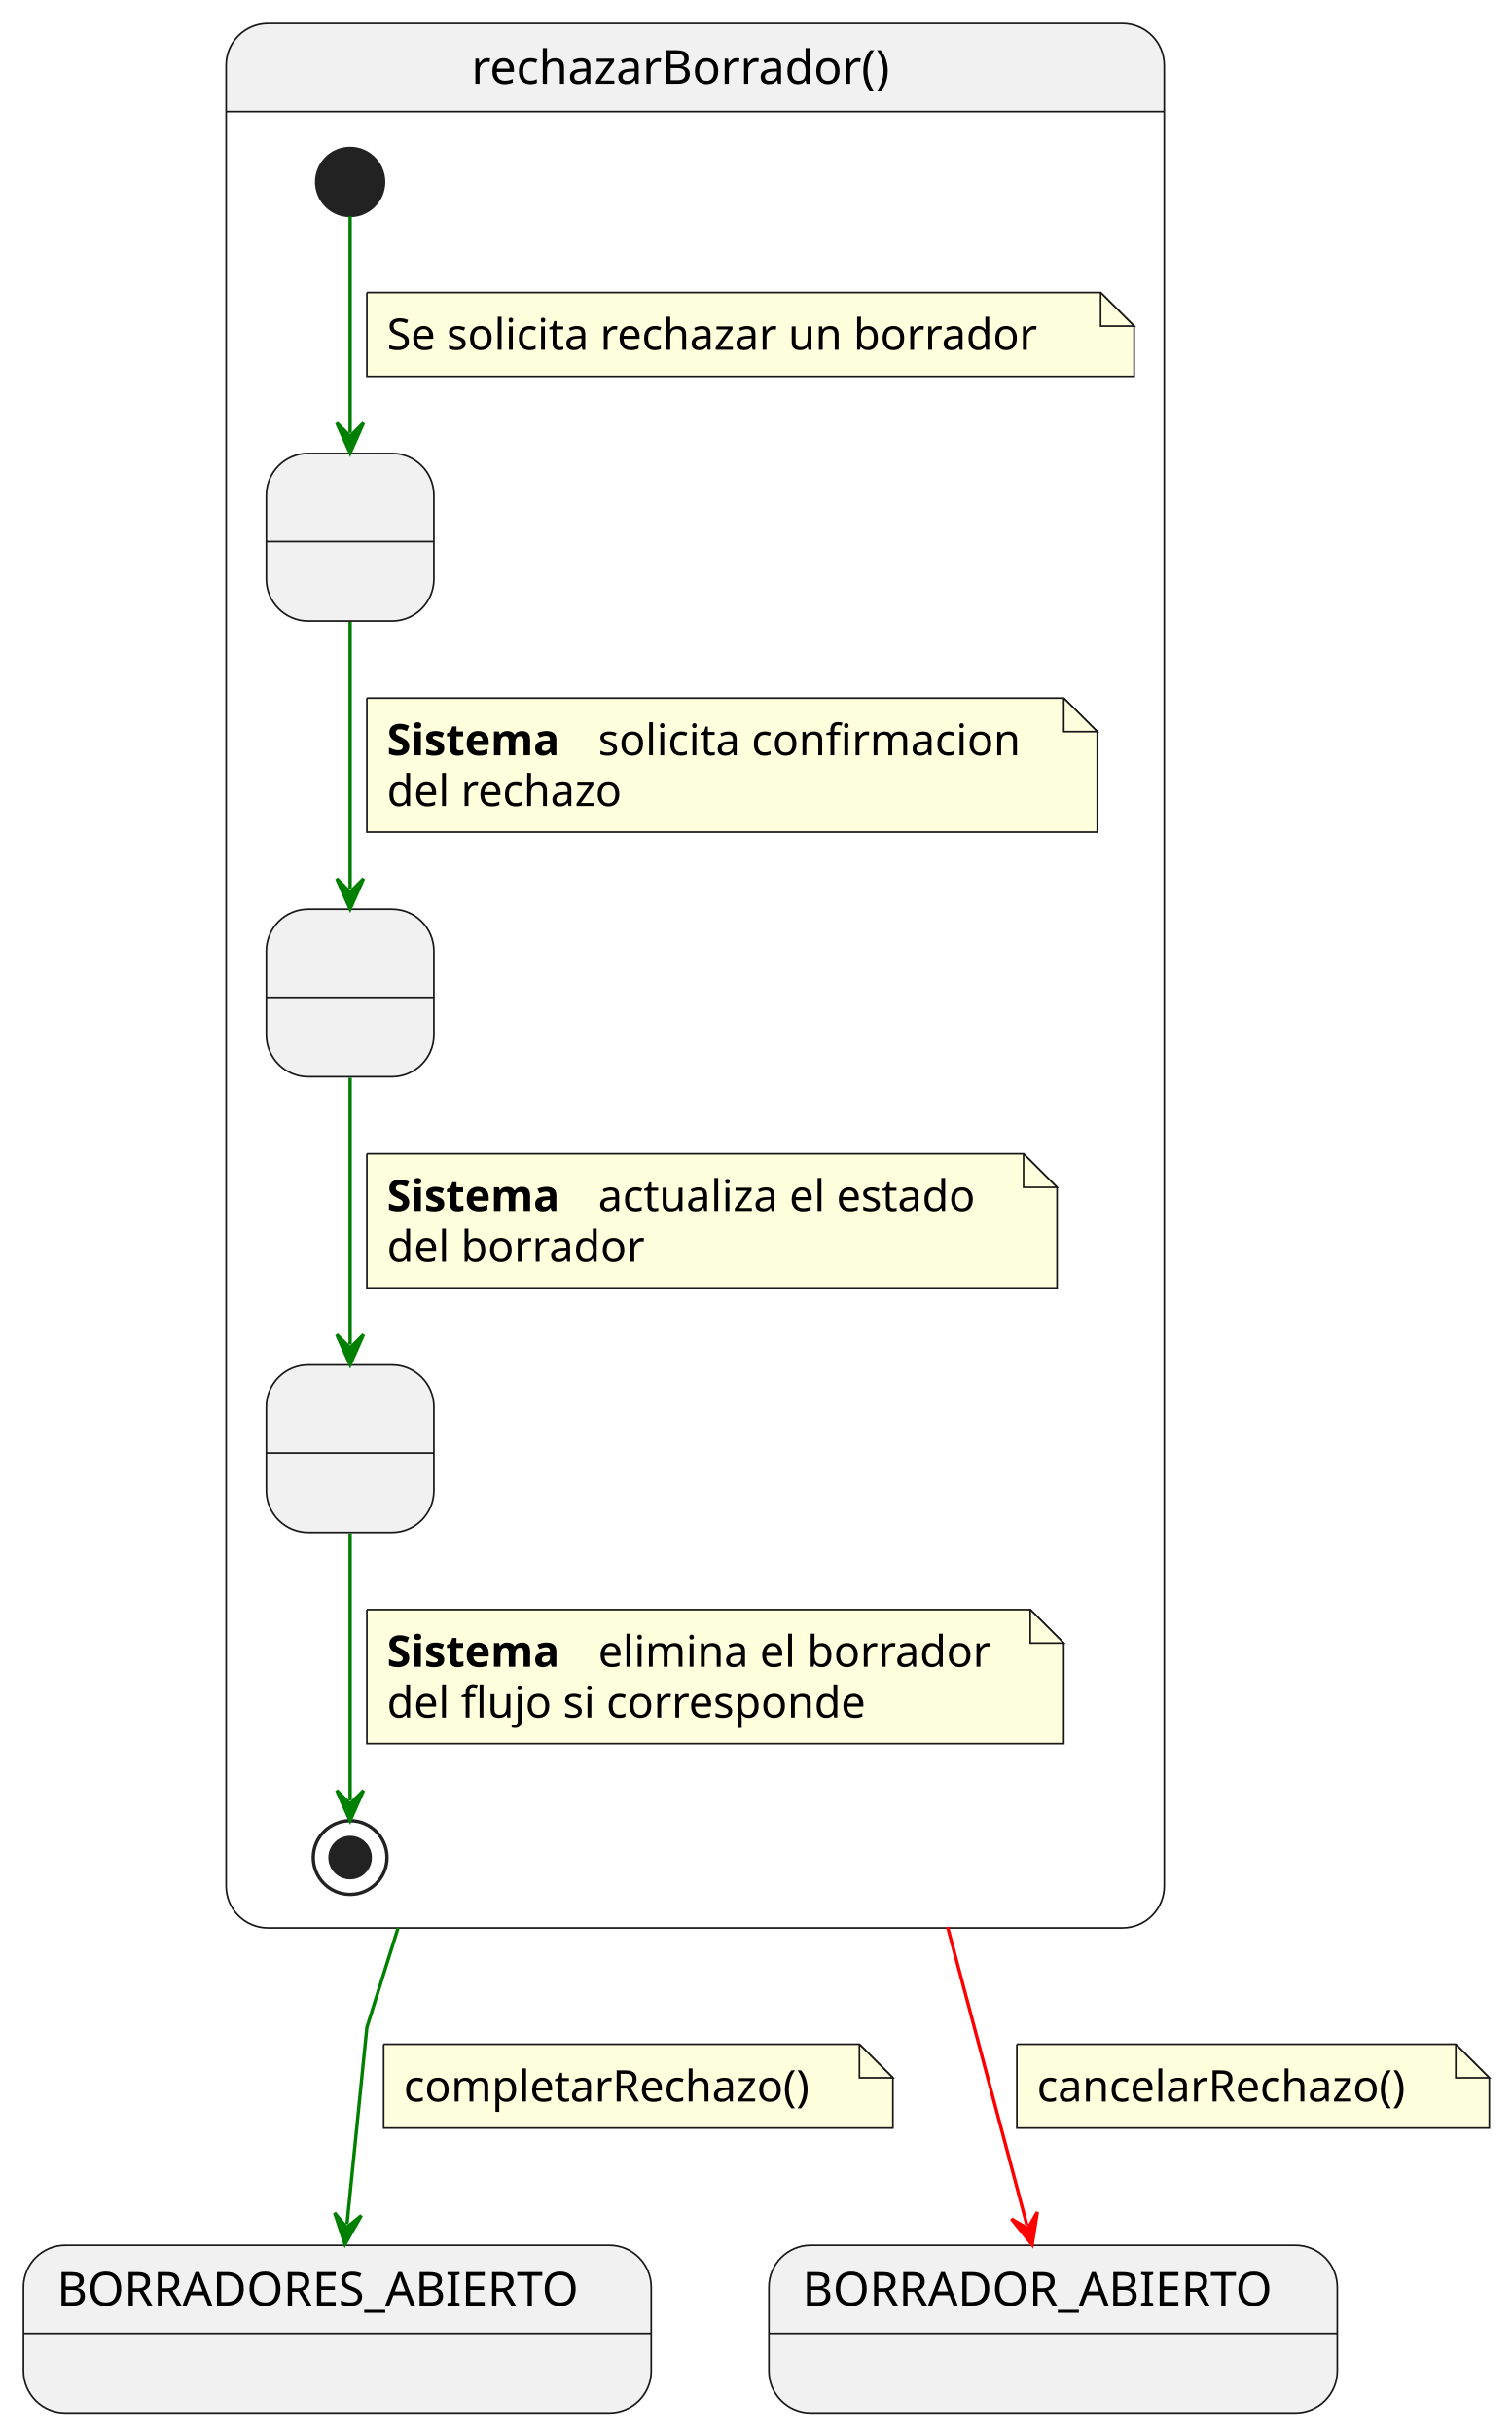
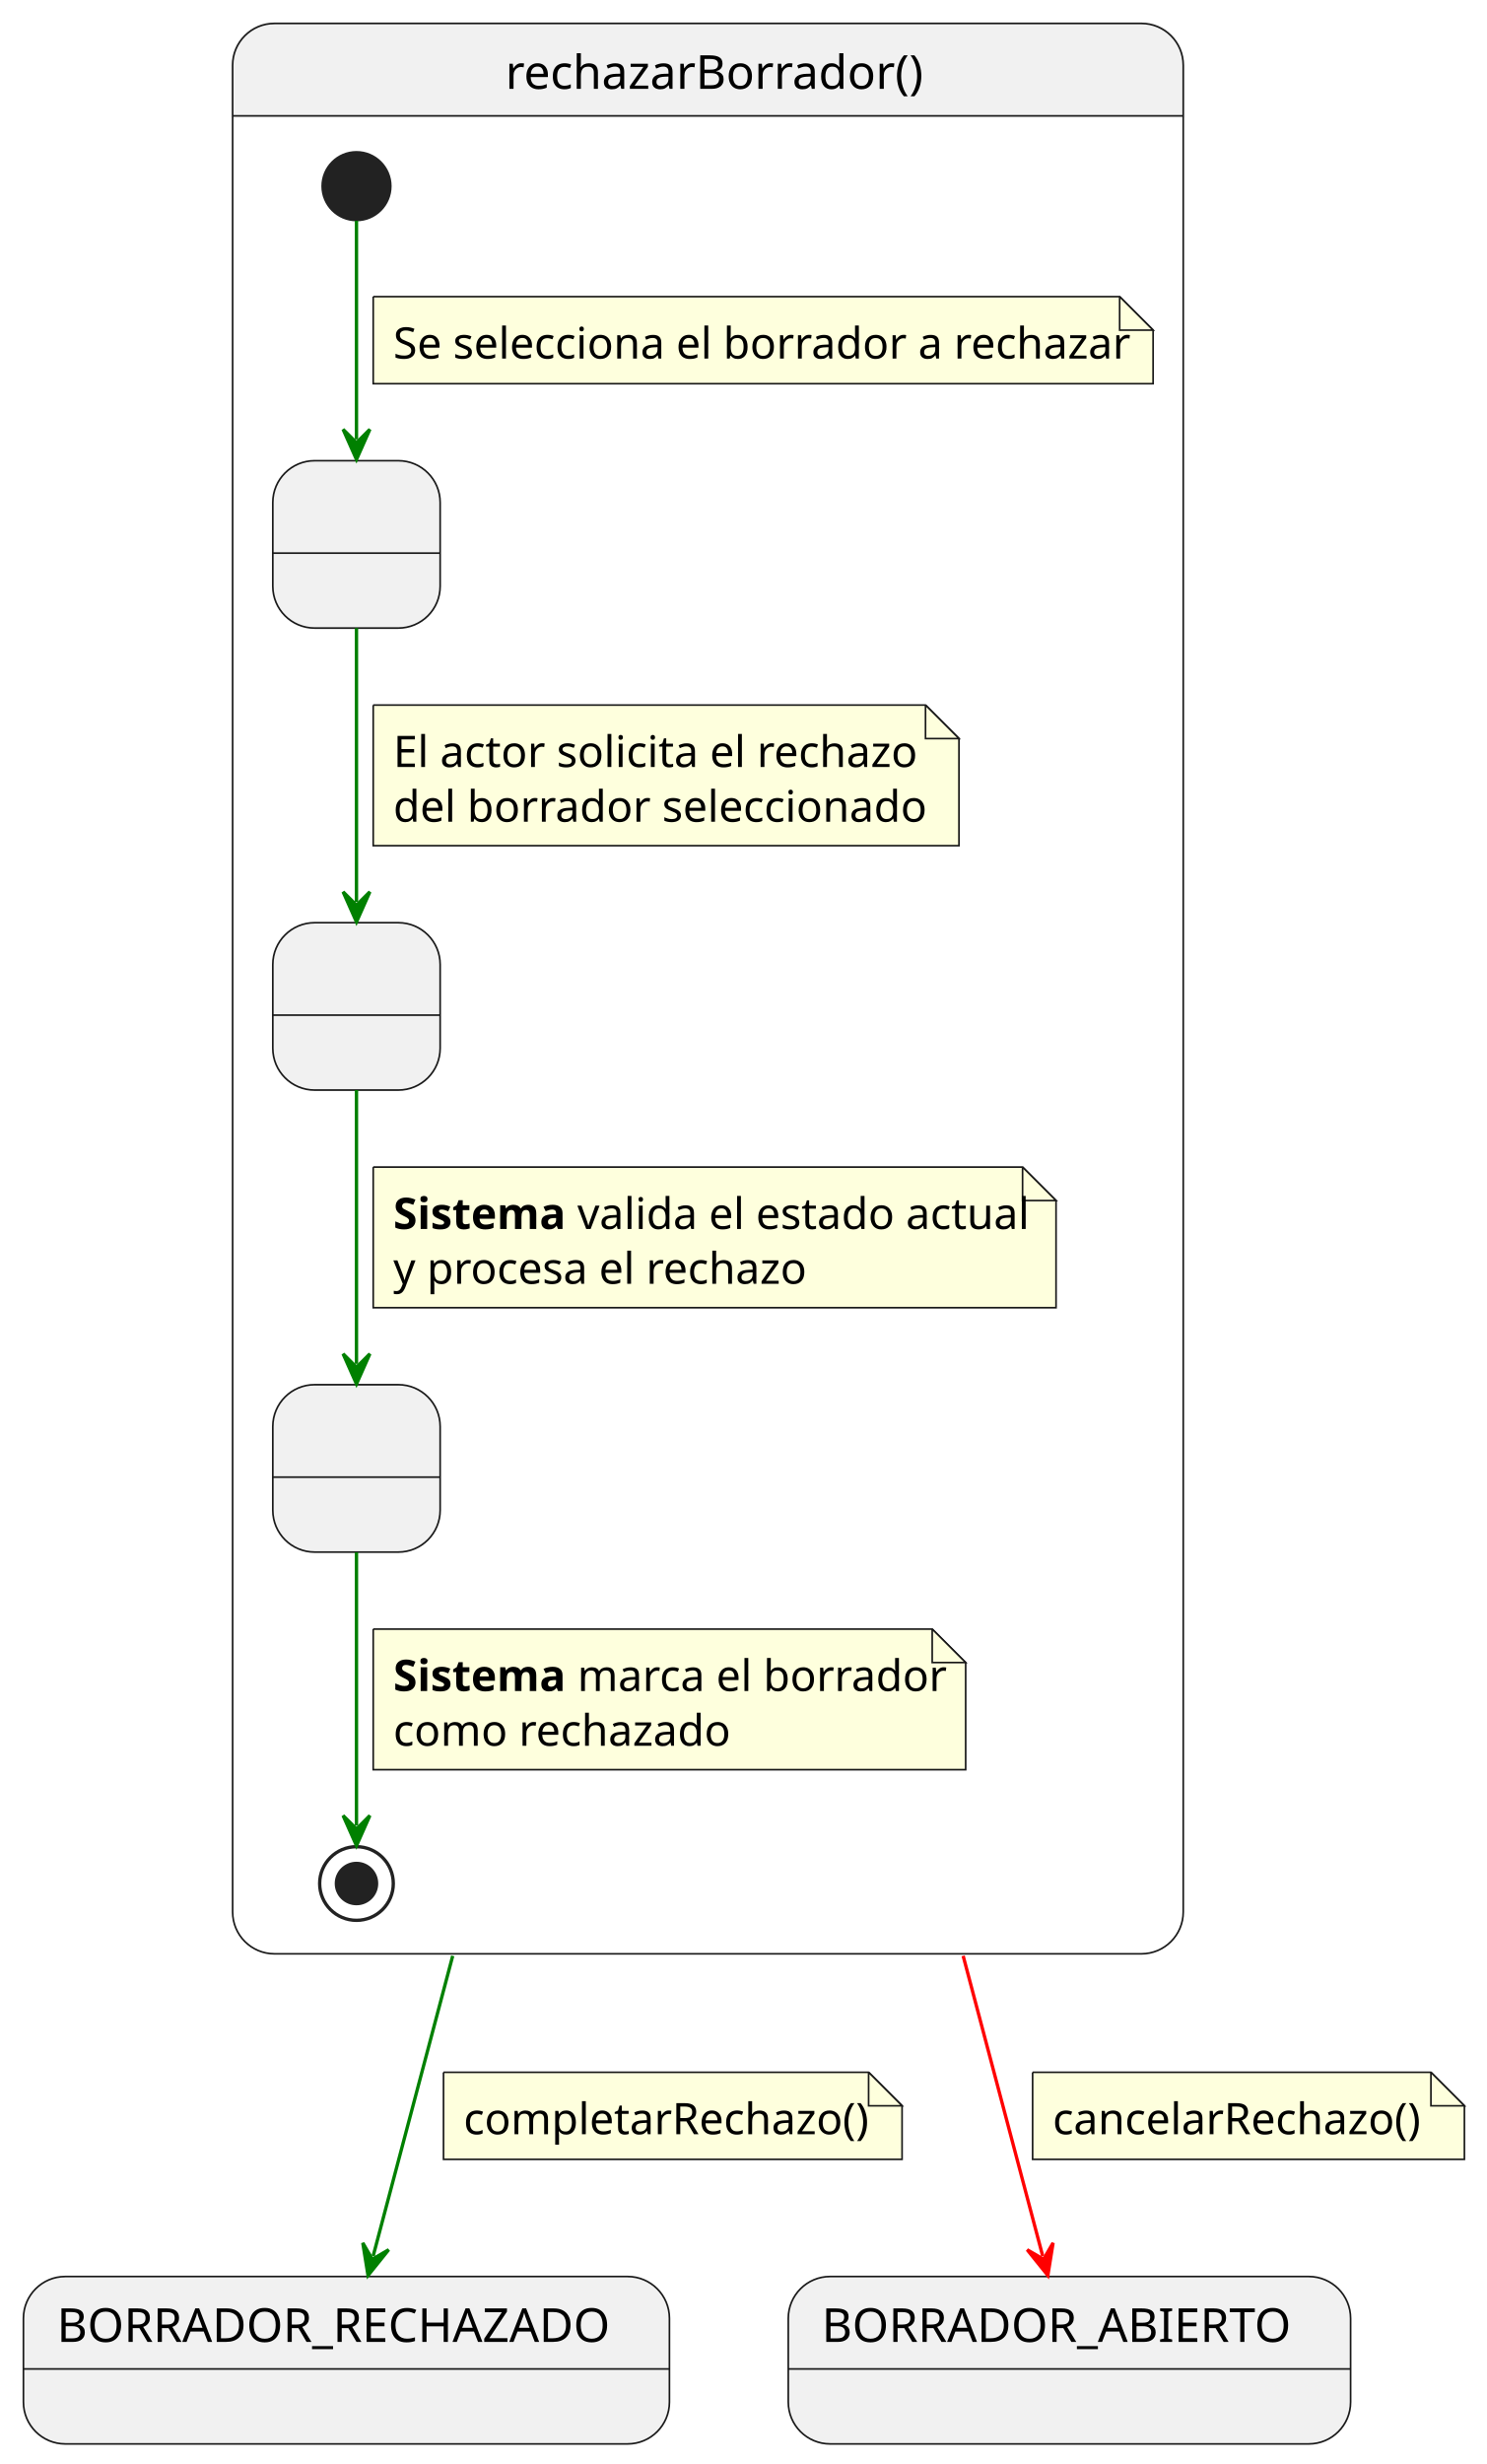
- <svg xmlns="http://www.w3.org/2000/svg" contentStyleType="text/css" data-diagram-type="STATE" height="726px" preserveAspectRatio="none" style="width:451px;height:726px;background:#FFFFFF;" version="1.1" viewBox="0 0 451 726" width="451px" zoomAndPan="magnify">
+ <svg xmlns="http://www.w3.org/2000/svg" contentStyleType="text/css" height="736px" preserveAspectRatio="none" style="width:444px;height:736px;background:#FFFFFF;" version="1.1" viewBox="0 0 444 736" width="444px" zoomAndPan="magnify">
  <defs />
  <g>
-     <path d="M80,7 L335,7 A12.5,12.5 0 0 1 347.5,19.5 L347.5,33.297 L67.5,33.297 L67.5,19.5 A12.5,12.5 0 0 1 80,7" fill="#F1F1F1" />
-     <rect fill="none" height="568.297" rx="12.5" ry="12.5" style="stroke:#181818;stroke-width:0.5;" width="280" x="67.5" y="7" />
-     <line style="stroke:#181818;stroke-width:0.5;" x1="67.5" x2="347.5" y1="33.297" y2="33.297" />
-     <text fill="#000000" font-family="sans-serif" font-size="14" lengthAdjust="spacing" textLength="133.595" x="140.703" y="24.995">rechazarBorrador()</text>
+     <path d="M82,7 L341,7 A12.5,12.5 0 0 1 353.5,19.5 L353.5,34.609 L69.5,34.609 L69.5,19.5 A12.5,12.5 0 0 1 82,7 " fill="#F1F1F1" style="stroke:#F1F1F1;stroke-width:1.0;" />
+     <rect fill="none" height="576.609" rx="12.5" ry="12.5" style="stroke:#181818;stroke-width:0.5;" width="284" x="69.5" y="7" />
+     <line style="stroke:#181818;stroke-width:0.5;" x1="69.5" x2="353.5" y1="34.609" y2="34.609" />
+     <text fill="#000000" font-family="sans-serif" font-size="14" lengthAdjust="spacing" textLength="121" x="151" y="26.533">rechazarBorrador()</text>
    <g id="rechazarBorrador.SeleccionandoBorrador">
-       <rect fill="#F1F1F1" height="50" rx="12.5" ry="12.5" style="stroke:#181818;stroke-width:0.5;" width="50" x="79.5" y="135.297" />
-       <line style="stroke:#181818;stroke-width:0.5;" x1="79.5" x2="129.5" y1="161.594" y2="161.594" />
-       <text fill="#000000" font-family="sans-serif" font-size="14" lengthAdjust="spacing" textLength="4.45" x="102.275" y="153.292"> </text>
+       <rect fill="#F1F1F1" height="50" rx="12.5" ry="12.5" style="stroke:#181818;stroke-width:0.5;" width="50" x="81.5" y="137.609" />
+       <line style="stroke:#181818;stroke-width:0.5;" x1="81.5" x2="131.5" y1="165.219" y2="165.219" />
+       <text fill="#000000" font-family="sans-serif" font-size="14" lengthAdjust="spacing" textLength="4" x="104.5" y="157.143"> </text>
    </g>
-     <g id="rechazarBorrador.ConfirmandoRechazo">
-       <rect fill="#F1F1F1" height="50" rx="12.5" ry="12.5" style="stroke:#181818;stroke-width:0.5;" width="50" x="79.5" y="271.297" />
-       <line style="stroke:#181818;stroke-width:0.5;" x1="79.5" x2="129.5" y1="297.594" y2="297.594" />
-       <text fill="#000000" font-family="sans-serif" font-size="14" lengthAdjust="spacing" textLength="4.45" x="102.275" y="289.292"> </text>
+     <g id="rechazarBorrador.SolicitandoRechazo">
+       <rect fill="#F1F1F1" height="50" rx="12.5" ry="12.5" style="stroke:#181818;stroke-width:0.5;" width="50" x="81.5" y="275.609" />
+       <line style="stroke:#181818;stroke-width:0.5;" x1="81.5" x2="131.5" y1="303.219" y2="303.219" />
+       <text fill="#000000" font-family="sans-serif" font-size="14" lengthAdjust="spacing" textLength="4" x="104.5" y="295.143"> </text>
    </g>
-     <g id="rechazarBorrador.EliminandoBorrador">
-       <rect fill="#F1F1F1" height="50" rx="12.5" ry="12.5" style="stroke:#181818;stroke-width:0.5;" width="50" x="79.5" y="407.297" />
-       <line style="stroke:#181818;stroke-width:0.5;" x1="79.5" x2="129.5" y1="433.594" y2="433.594" />
-       <text fill="#000000" font-family="sans-serif" font-size="14" lengthAdjust="spacing" textLength="4.45" x="102.275" y="425.292"> </text>
+     <g id="rechazarBorrador.ActualizandoEstado">
+       <rect fill="#F1F1F1" height="50" rx="12.5" ry="12.5" style="stroke:#181818;stroke-width:0.5;" width="50" x="81.5" y="413.609" />
+       <line style="stroke:#181818;stroke-width:0.5;" x1="81.5" x2="131.5" y1="441.219" y2="441.219" />
+       <text fill="#000000" font-family="sans-serif" font-size="14" lengthAdjust="spacing" textLength="4" x="104.5" y="433.143"> </text>
    </g>
-     <ellipse cx="104.5" cy="54.297" fill="#222222" rx="10" ry="10" style="stroke:#222222;stroke-width:1;" />
-     <ellipse cx="104.5" cy="554.297" fill="none" rx="11" ry="11" style="stroke:#222222;stroke-width:1;" />
-     <ellipse cx="104.5" cy="554.297" fill="#222222" rx="6" ry="6" style="stroke:#222222;stroke-width:1;" />
-     <g class="link" data-entity-1=".start.rechazarBorrador" data-entity-2="SeleccionandoBorrador" data-source-line="9" data-uid="lnk3" id="link_.start.rechazarBorrador_SeleccionandoBorrador">
-       <path d="M104.5,64.527 C104.5,80.237 104.5,106.657 104.5,129.167" fill="none" id="*start*rechazarBorrador-to-SeleccionandoBorrador" style="stroke:#008000;stroke-width:1;" />
-       <polygon fill="#008000" points="104.5,135.167,108.5,126.167,104.5,130.167,100.5,126.167,104.5,135.167" style="stroke:#008000;stroke-width:1;" />
-       <path d="M109.5,87.297 L109.5,112.297 L338.5,112.297 L338.5,97.297 L328.5,87.297 L109.5,87.297" fill="#FEFFDD" style="stroke:#181818;stroke-width:0.5;" />
-       <path d="M328.5,87.297 L328.5,97.297 L338.5,97.297 L328.5,87.297" fill="#FEFFDD" style="stroke:#181818;stroke-width:0.5;" />
-       <text fill="#000000" font-family="sans-serif" font-size="13" lengthAdjust="spacing" textLength="208.273" x="115.5" y="104.364">Se solicita rechazar un borrador</text>
+     <ellipse cx="106.5" cy="55.609" fill="#222222" rx="10" ry="10" style="stroke:#222222;stroke-width:1.0;" />
+     <ellipse cx="106.5" cy="562.609" fill="none" rx="11" ry="11" style="stroke:#222222;stroke-width:1.0;" />
+     <ellipse cx="106.5" cy="562.609" fill="#222222" rx="6" ry="6" style="stroke:#222222;stroke-width:1.0;" />
+     <g id="link_*start*rechazarBorrador_SeleccionandoBorrador">
+       <path d="M106.5,65.929 C106.5,81.789 106.5,108.519 106.5,131.249 " fill="none" id="*start*rechazarBorrador-to-SeleccionandoBorrador" style="stroke:#008000;stroke-width:1.0;" />
+       <polygon fill="#008000" points="106.5,137.249,110.5,128.249,106.5,132.249,102.5,128.249,106.5,137.249" style="stroke:#008000;stroke-width:1.0;" />
+       <path d="M111.5,88.609 L111.5,114.609 L344.5,114.609 L344.5,98.609 L334.5,88.609 L111.5,88.609 " fill="#FEFFDD" style="stroke:#181818;stroke-width:0.5;" />
+       <path d="M334.5,88.609 L334.5,98.609 L344.5,98.609 L334.5,88.609 " fill="#FEFFDD" style="stroke:#181818;stroke-width:0.5;" />
+       <text fill="#000000" font-family="sans-serif" font-size="13" lengthAdjust="spacing" textLength="212" x="117.5" y="107.105">Se selecciona el borrador a rechazar</text>
    </g>
-     <g class="link" data-entity-1="SeleccionandoBorrador" data-entity-2="ConfirmandoRechazo" data-source-line="14" data-uid="lnk4" id="link_SeleccionandoBorrador_ConfirmandoRechazo">
-       <path d="M104.5,185.567 C104.5,209.847 104.5,240.987 104.5,265.207" fill="none" id="SeleccionandoBorrador-to-ConfirmandoRechazo" style="stroke:#008000;stroke-width:1;" />
-       <polygon fill="#008000" points="104.5,271.207,108.5,262.207,104.5,266.207,100.5,262.207,104.5,271.207" style="stroke:#008000;stroke-width:1;" />
-       <path d="M109.5,208.297 L109.5,248.297 L327.5,248.297 L327.5,218.297 L317.5,208.297 L109.5,208.297" fill="#FEFFDD" style="stroke:#181818;stroke-width:0.5;" />
-       <path d="M317.5,208.297 L317.5,218.297 L327.5,218.297 L317.5,208.297" fill="#FEFFDD" style="stroke:#181818;stroke-width:0.5;" />
-       <text fill="#000000" font-family="sans-serif" font-size="13" font-weight="bold" lengthAdjust="spacing" textLength="58.906" x="115.5" y="225.364">Sistema</text>
-       <text fill="#000000" font-family="sans-serif" font-size="13" lengthAdjust="spacing" textLength="134.361" x="178.539" y="225.364">solicita confirmacion</text>
-       <text fill="#000000" font-family="sans-serif" font-size="13" lengthAdjust="spacing" textLength="75.467" x="115.5" y="240.497">del rechazo</text>
+     <g id="link_SeleccionandoBorrador_SolicitandoRechazo">
+       <path d="M106.5,187.609 C106.5,212.319 106.5,244.609 106.5,269.389 " fill="none" id="SeleccionandoBorrador-to-SolicitandoRechazo" style="stroke:#008000;stroke-width:1.0;" />
+       <polygon fill="#008000" points="106.5,275.389,110.5,266.389,106.5,270.389,102.5,266.389,106.5,275.389" style="stroke:#008000;stroke-width:1.0;" />
+       <path d="M111.5,210.609 L111.5,252.609 L286.5,252.609 L286.5,220.609 L276.5,210.609 L111.5,210.609 " fill="#FEFFDD" style="stroke:#181818;stroke-width:0.5;" />
+       <path d="M276.5,210.609 L276.5,220.609 L286.5,220.609 L276.5,210.609 " fill="#FEFFDD" style="stroke:#181818;stroke-width:0.5;" />
+       <text fill="#000000" font-family="sans-serif" font-size="13" lengthAdjust="spacing" textLength="154" x="117.5" y="229.105">El actor solicita el rechazo</text>
+       <text fill="#000000" font-family="sans-serif" font-size="13" lengthAdjust="spacing" textLength="148" x="117.5" y="245.456">del borrador seleccionado</text>
    </g>
-     <g class="link" data-entity-1="ConfirmandoRechazo" data-entity-2="EliminandoBorrador" data-source-line="20" data-uid="lnk5" id="link_ConfirmandoRechazo_EliminandoBorrador">
-       <path d="M104.5,321.567 C104.5,345.847 104.5,376.987 104.5,401.207" fill="none" id="ConfirmandoRechazo-to-EliminandoBorrador" style="stroke:#008000;stroke-width:1;" />
-       <polygon fill="#008000" points="104.5,407.207,108.5,398.207,104.5,402.207,100.5,398.207,104.5,407.207" style="stroke:#008000;stroke-width:1;" />
-       <path d="M109.5,344.297 L109.5,384.297 L315.5,384.297 L315.5,354.297 L305.5,344.297 L109.5,344.297" fill="#FEFFDD" style="stroke:#181818;stroke-width:0.5;" />
-       <path d="M305.5,344.297 L305.5,354.297 L315.5,354.297 L305.5,344.297" fill="#FEFFDD" style="stroke:#181818;stroke-width:0.5;" />
-       <text fill="#000000" font-family="sans-serif" font-size="13" font-weight="bold" lengthAdjust="spacing" textLength="58.906" x="115.5" y="361.364">Sistema</text>
-       <text fill="#000000" font-family="sans-serif" font-size="13" lengthAdjust="spacing" textLength="122.345" x="178.539" y="361.364">actualiza el estado</text>
-       <text fill="#000000" font-family="sans-serif" font-size="13" lengthAdjust="spacing" textLength="80.406" x="115.5" y="376.497">del borrador</text>
+     <g id="link_SolicitandoRechazo_ActualizandoEstado">
+       <path d="M106.5,325.609 C106.5,350.319 106.5,382.609 106.5,407.389 " fill="none" id="SolicitandoRechazo-to-ActualizandoEstado" style="stroke:#008000;stroke-width:1.0;" />
+       <polygon fill="#008000" points="106.5,413.389,110.5,404.389,106.5,408.389,102.5,404.389,106.5,413.389" style="stroke:#008000;stroke-width:1.0;" />
+       <path d="M111.5,348.609 L111.5,390.609 L315.5,390.609 L315.5,358.609 L305.5,348.609 L111.5,348.609 " fill="#FEFFDD" style="stroke:#181818;stroke-width:0.5;" />
+       <path d="M305.5,348.609 L305.5,358.609 L315.5,358.609 L305.5,348.609 " fill="#FEFFDD" style="stroke:#181818;stroke-width:0.5;" />
+       <text fill="#000000" font-family="sans-serif" font-size="13" font-weight="bold" lengthAdjust="spacing" textLength="51" x="117.5" y="367.104">Sistema</text>
+       <text fill="#000000" font-family="sans-serif" font-size="13" lengthAdjust="spacing" textLength="128" x="172.5" y="367.104">valida el estado actual</text>
+       <text fill="#000000" font-family="sans-serif" font-size="13" lengthAdjust="spacing" textLength="121" x="117.5" y="383.456">y procesa el rechazo</text>
    </g>
-     <g class="link" data-entity-1="EliminandoBorrador" data-entity-2=".end.rechazarBorrador" data-source-line="26" data-uid="lnk7" id="link_EliminandoBorrador_.end.rechazarBorrador">
-       <path d="M104.5,457.577 C104.5,483.877 104.5,518.567 104.5,537.277" fill="none" id="EliminandoBorrador-to-*end*rechazarBorrador" style="stroke:#008000;stroke-width:1;" />
-       <polygon fill="#008000" points="104.5,543.277,108.5,534.277,104.5,538.277,100.5,534.277,104.5,543.277" style="stroke:#008000;stroke-width:1;" />
-       <path d="M109.5,480.297 L109.5,520.297 L317.5,520.297 L317.5,490.297 L307.5,480.297 L109.5,480.297" fill="#FEFFDD" style="stroke:#181818;stroke-width:0.5;" />
-       <path d="M307.5,480.297 L307.5,490.297 L317.5,490.297 L307.5,480.297" fill="#FEFFDD" style="stroke:#181818;stroke-width:0.5;" />
-       <text fill="#000000" font-family="sans-serif" font-size="13" font-weight="bold" lengthAdjust="spacing" textLength="58.906" x="115.5" y="497.364">Sistema</text>
-       <text fill="#000000" font-family="sans-serif" font-size="13" lengthAdjust="spacing" textLength="123.989" x="178.539" y="497.364">elimina el borrador</text>
-       <text fill="#000000" font-family="sans-serif" font-size="13" lengthAdjust="spacing" textLength="151.893" x="115.5" y="512.497">del flujo si corresponde</text>
+     <g id="link_ActualizandoEstado_*end*rechazarBorrador">
+       <path d="M106.5,463.709 C106.5,490.379 106.5,526.109 106.5,545.309 " fill="none" id="ActualizandoEstado-to-*end*rechazarBorrador" style="stroke:#008000;stroke-width:1.0;" />
+       <polygon fill="#008000" points="106.5,551.309,110.5,542.309,106.5,546.309,102.5,542.309,106.5,551.309" style="stroke:#008000;stroke-width:1.0;" />
+       <path d="M111.5,486.609 L111.5,528.609 L288.5,528.609 L288.5,496.609 L278.5,486.609 L111.5,486.609 " fill="#FEFFDD" style="stroke:#181818;stroke-width:0.5;" />
+       <path d="M278.5,486.609 L278.5,496.609 L288.5,496.609 L278.5,486.609 " fill="#FEFFDD" style="stroke:#181818;stroke-width:0.5;" />
+       <text fill="#000000" font-family="sans-serif" font-size="13" font-weight="bold" lengthAdjust="spacing" textLength="51" x="117.5" y="505.104">Sistema</text>
+       <text fill="#000000" font-family="sans-serif" font-size="13" lengthAdjust="spacing" textLength="101" x="172.5" y="505.104">marca el borrador</text>
+       <text fill="#000000" font-family="sans-serif" font-size="13" lengthAdjust="spacing" textLength="96" x="117.5" y="521.456">como rechazado</text>
    </g>
-     <g id="BORRADORES_ABIERTO">
-       <rect fill="#F1F1F1" height="50" rx="12.5" ry="12.5" style="stroke:#181818;stroke-width:0.5;" width="187.371" x="7" y="670" />
-       <line style="stroke:#181818;stroke-width:0.5;" x1="7" x2="194.371" y1="696.297" y2="696.297" />
-       <text fill="#000000" font-family="sans-serif" font-size="14" lengthAdjust="spacing" textLength="167.371" x="17" y="687.995">BORRADORES_ABIERTO</text>
+     <g id="BORRADOR_RECHAZADO">
+       <rect fill="#F1F1F1" height="50" rx="12.5" ry="12.5" style="stroke:#181818;stroke-width:0.5;" width="193" x="7" y="680" />
+       <line style="stroke:#181818;stroke-width:0.5;" x1="7" x2="200" y1="707.609" y2="707.609" />
+       <text fill="#000000" font-family="sans-serif" font-size="14" lengthAdjust="spacing" textLength="173" x="17" y="699.533">BORRADOR_RECHAZADO</text>
    </g>
    <g id="BORRADOR_ABIERTO">
-       <rect fill="#F1F1F1" height="50" rx="12.5" ry="12.5" style="stroke:#181818;stroke-width:0.5;" width="169.639" x="229.5" y="670" />
-       <line style="stroke:#181818;stroke-width:0.5;" x1="229.5" x2="399.139" y1="696.297" y2="696.297" />
-       <text fill="#000000" font-family="sans-serif" font-size="14" lengthAdjust="spacing" textLength="149.639" x="239.5" y="687.995">BORRADOR_ABIERTO</text>
+       <rect fill="#F1F1F1" height="50" rx="12.5" ry="12.5" style="stroke:#181818;stroke-width:0.5;" width="168" x="235.5" y="680" />
+       <line style="stroke:#181818;stroke-width:0.5;" x1="235.5" x2="403.5" y1="707.609" y2="707.609" />
+       <text fill="#000000" font-family="sans-serif" font-size="14" lengthAdjust="spacing" textLength="148" x="245.5" y="699.533">BORRADOR_ABIERTO</text>
    </g>
-     <g class="link" data-entity-1="rechazarBorrador" data-entity-2="BORRADORES_ABIERTO" data-source-line="33" data-uid="lnk9" id="link_rechazarBorrador_BORRADORES_ABIERTO">
-       <path d="M118.81,575.27 C113.05,593.65 109.5,605 109.5,605 C109.5,605 106.223,637.36 103.563,663.71" fill="none" id="rechazarBorrador-to-BORRADORES_ABIERTO" style="stroke:#008000;stroke-width:1;" />
-       <polygon fill="#008000" points="102.96,669.68,107.844,661.127,103.462,664.705,99.884,660.324,102.96,669.68" style="stroke:#008000;stroke-width:1;" />
-       <path d="M114.5,610 L114.5,635 L266.5,635 L266.5,620 L256.5,610 L114.5,610" fill="#FEFFDD" style="stroke:#181818;stroke-width:0.5;" />
-       <path d="M256.5,610 L256.5,620 L266.5,620 L256.5,610" fill="#FEFFDD" style="stroke:#181818;stroke-width:0.5;" />
-       <text fill="#000000" font-family="sans-serif" font-size="13" lengthAdjust="spacing" textLength="131.339" x="120.5" y="627.067">completarRechazo()</text>
+     <g id="link_rechazarBorrador_BORRADOR_RECHAZADO">
+       <path d="M135.25,584.22 C124.8,623.65 117.226,652.2 111.486,673.88 " fill="none" id="rechazarBorrador-to-BORRADOR_RECHAZADO" style="stroke:#008000;stroke-width:1.0;" />
+       <polygon fill="#008000" points="109.95,679.68,116.12,672.004,111.23,674.846,108.387,669.956,109.95,679.68" style="stroke:#008000;stroke-width:1.0;" />
+       <path d="M132.5,619 L132.5,645 L269.5,645 L269.5,629 L259.5,619 L132.5,619 " fill="#FEFFDD" style="stroke:#181818;stroke-width:0.5;" />
+       <path d="M259.5,619 L259.5,629 L269.5,629 L259.5,619 " fill="#FEFFDD" style="stroke:#181818;stroke-width:0.5;" />
+       <text fill="#000000" font-family="sans-serif" font-size="13" lengthAdjust="spacing" textLength="116" x="138.5" y="637.495">completarRechazo()</text>
    </g>
-     <g class="link" data-entity-1="rechazarBorrador" data-entity-2="BORRADOR_ABIERTO" data-source-line="38" data-uid="lnk11" id="link_rechazarBorrador_BORRADOR_ABIERTO">
-       <path d="M282.83,575.02 C293.25,614.15 300.788,642.471 306.518,664.021" fill="none" id="rechazarBorrador-to-BORRADOR_ABIERTO" style="stroke:#FF0000;stroke-width:1;" />
-       <polygon fill="#FF0000" points="308.06,669.82,309.613,660.094,306.775,664.988,301.882,662.15,308.06,669.82" style="stroke:#FF0000;stroke-width:1;" />
-       <path d="M303.5,610 L303.5,635 L444.5,635 L444.5,620 L434.5,610 L303.5,610" fill="#FEFFDD" style="stroke:#181818;stroke-width:0.5;" />
-       <path d="M434.5,610 L434.5,620 L444.5,620 L434.5,610" fill="#FEFFDD" style="stroke:#181818;stroke-width:0.5;" />
-       <text fill="#000000" font-family="sans-serif" font-size="13" lengthAdjust="spacing" textLength="120.726" x="309.5" y="627.067">cancelarRechazo()</text>
+     <g id="link_rechazarBorrador_BORRADOR_ABIERTO">
+       <path d="M287.75,584.22 C298.2,623.65 305.774,652.2 311.514,673.88 " fill="none" id="rechazarBorrador-to-BORRADOR_ABIERTO" style="stroke:#FF0000;stroke-width:1.0;" />
+       <polygon fill="#FF0000" points="313.05,679.68,314.613,669.956,311.77,674.846,306.88,672.004,313.05,679.68" style="stroke:#FF0000;stroke-width:1.0;" />
+       <path d="M308.5,619 L308.5,645 L437.5,645 L437.5,629 L427.5,619 L308.5,619 " fill="#FEFFDD" style="stroke:#181818;stroke-width:0.5;" />
+       <path d="M427.5,619 L427.5,629 L437.5,629 L427.5,619 " fill="#FEFFDD" style="stroke:#181818;stroke-width:0.5;" />
+       <text fill="#000000" font-family="sans-serif" font-size="13" lengthAdjust="spacing" textLength="108" x="314.5" y="637.495">cancelarRechazo()</text>
    </g>
  </g>
</svg>
